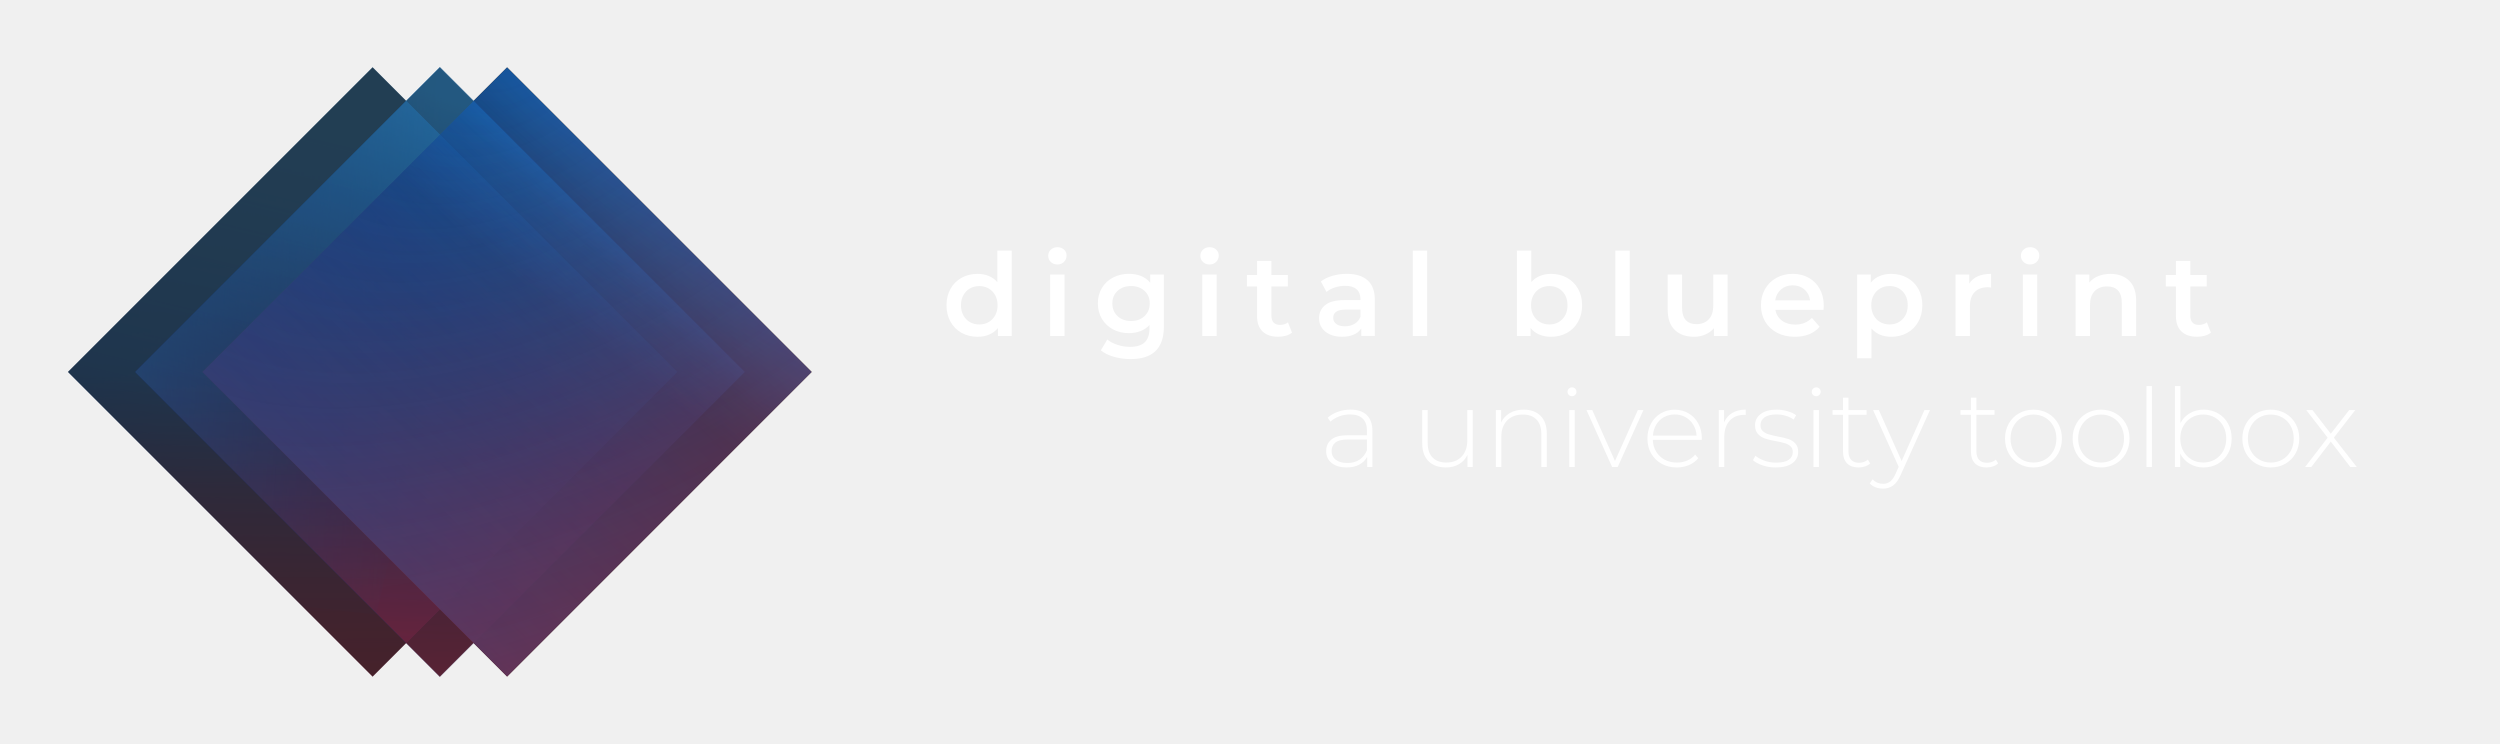
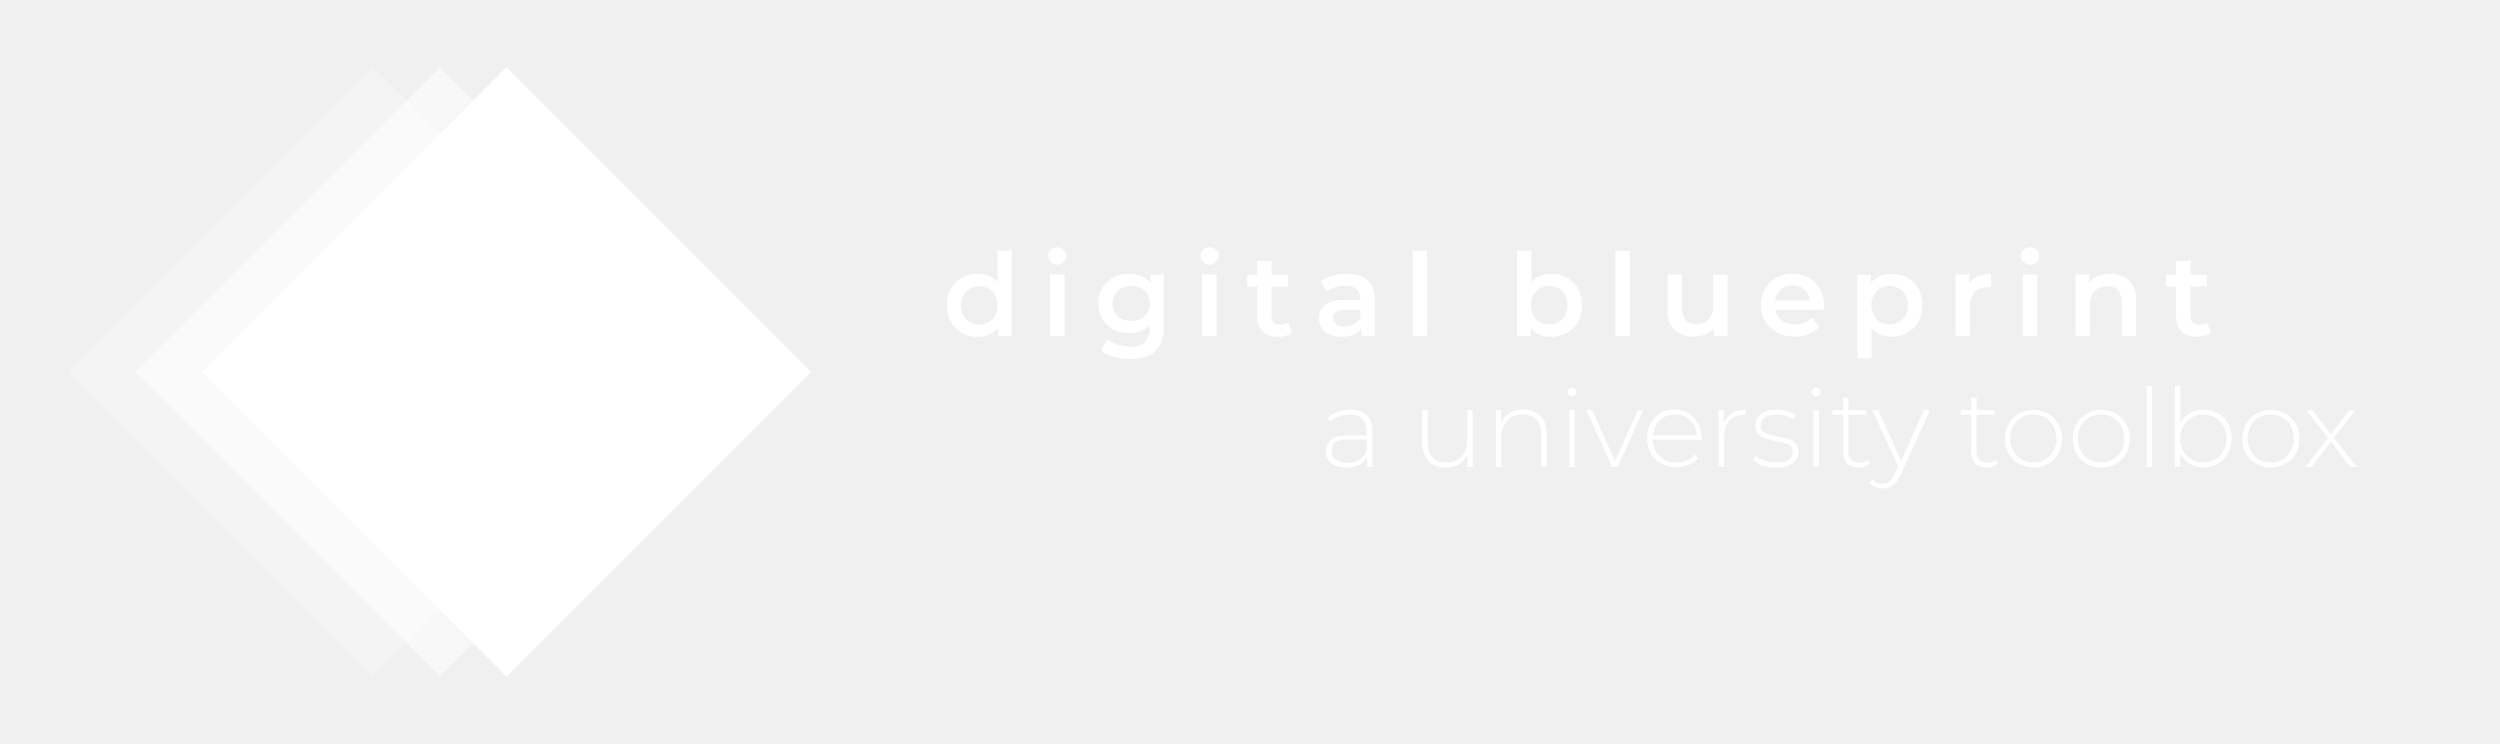
- <svg xmlns="http://www.w3.org/2000/svg" xmlns:xlink="http://www.w3.org/1999/xlink" id="Ebene_1" data-name="Ebene 1" viewBox="0 0 1146 341">
-   <defs>
-     <style>
-       .cls-1 {
-         fill: none;
-       }
- 
-       .cls-2 {
-         clip-path: url(#clippath);
-       }
- 
-       .cls-3 {
-         fill: url(#Unbenannter_Verlauf_24-2);
-       }
- 
-       .cls-4 {
-         fill: #002a60;
-       }
- 
-       .cls-5 {
-         fill: #fff;
-       }
- 
-       .cls-6 {
-         fill: #222120;
-       }
- 
-       .cls-7 {
-         clip-path: url(#clippath-1);
-       }
- 
-       .cls-8 {
-         clip-path: url(#clippath-2);
-       }
- 
-       .cls-9 {
-         opacity: .23;
-       }
- 
-       .cls-10 {
-         opacity: .43;
-       }
- 
-       .cls-11 {
-         fill: url(#Unbenannter_Verlauf_25);
-       }
- 
-       .cls-12 {
-         fill: url(#Unbenannter_Verlauf_23);
-       }
- 
-       .cls-13 {
-         fill: url(#Unbenannter_Verlauf_24);
-       }
- 
-       .cls-14 {
-         fill: url(#Unbenannter_Verlauf_26);
-       }
- 
-       .cls-15 {
-         fill: url(#Unbenannter_Verlauf_29);
-       }
- 
-       .cls-16 {
-         fill: url(#Unbenannter_Verlauf_27);
-       }
- 
-       .cls-17 {
-         fill: url(#Unbenannter_Verlauf_28);
-       }
- 
-       .cls-18 {
-         fill: url(#Unbenannter_Verlauf_22);
-       }
- 
-       .cls-19 {
-         fill: url(#Unbenannter_Verlauf_20);
-       }
- 
-       .cls-20 {
-         fill: url(#Unbenannter_Verlauf_7);
-       }
- 
-       .cls-21 {
-         fill: url(#Unbenannter_Verlauf_21);
-         opacity: .29;
-       }
- 
-       .cls-21, .cls-22, .cls-23, .cls-24 {
-         isolation: isolate;
-       }
- 
-       .cls-22 {
-         fill: url(#Unbenannter_Verlauf_18);
-         opacity: .9;
-       }
- 
-       .cls-23 {
-         fill: url(#Unbenannter_Verlauf_17);
-         opacity: .5;
-       }
- 
-       .cls-24 {
-         fill: url(#Unbenannter_Verlauf_19);
-         opacity: .61;
-       }
-     </style>
-     <clipPath id="clippath">
-       <rect class="cls-1" x="72.05" y="71.76" width="197.49" height="197.49" transform="translate(-70.54 170.71) rotate(-45)" />
-     </clipPath>
-     <linearGradient id="Unbenannter_Verlauf_24" data-name="Unbenannter Verlauf 24" x1="113.98" y1="-825.53" x2="113.98" y2="-1157.93" gradientTransform="translate(57.31 1166.62)" gradientUnits="userSpaceOnUse">
-       <stop offset="0" stop-color="#c2244e" />
-       <stop offset=".03" stop-color="#b42855" />
-       <stop offset=".15" stop-color="#8a346a" />
-       <stop offset=".25" stop-color="#693d7a" />
-       <stop offset=".36" stop-color="#524486" />
-       <stop offset=".45" stop-color="#44488d" />
-       <stop offset=".54" stop-color="#3f498f" />
-       <stop offset=".88" stop-color="#2c8ae1" />
-       <stop offset="1" stop-color="#25a1ff" />
-     </linearGradient>
-     <linearGradient id="Unbenannter_Verlauf_29" data-name="Unbenannter Verlauf 29" x1="-165.69" y1="-995.68" x2="113.9" y2="-995.68" gradientTransform="translate(57.31 1166.62)" gradientUnits="userSpaceOnUse">
-       <stop offset=".22" stop-color="#0051b4" />
-       <stop offset="1" stop-color="#37529c" stop-opacity="0" />
-     </linearGradient>
-     <radialGradient id="Unbenannter_Verlauf_28" data-name="Unbenannter Verlauf 28" cx="6893.89" cy="-893.08" fx="6893.89" fy="-893.08" r="68.82" gradientTransform="translate(6076.85 14482.39) rotate(-105.23) scale(2.23 2.04) skewX(.89)" gradientUnits="userSpaceOnUse">
-       <stop offset=".1" stop-color="#002a60" />
-       <stop offset=".32" stop-color="#042d65" stop-opacity=".76" />
-       <stop offset=".57" stop-color="#113672" stop-opacity=".48" />
-       <stop offset=".83" stop-color="#254589" stop-opacity=".19" />
-       <stop offset="1" stop-color="#37529c" stop-opacity="0" />
-     </radialGradient>
-     <linearGradient id="Unbenannter_Verlauf_27" data-name="Unbenannter Verlauf 27" x1="1510.83" y1="-1544.66" x2="1510.83" y2="-1697.6" gradientTransform="translate(-1409.68 2132.54) rotate(-9.17) scale(1.25 1)" gradientUnits="userSpaceOnUse">
-       <stop offset="0" stop-color="#c2244e" />
-       <stop offset=".54" stop-color="#703f7c" stop-opacity=".61" />
-       <stop offset=".54" stop-color="#6e407d" stop-opacity=".6" />
-       <stop offset=".88" stop-color="#37529c" stop-opacity="0" />
-     </linearGradient>
-     <linearGradient id="Unbenannter_Verlauf_26" data-name="Unbenannter Verlauf 26" x1="916.99" y1="208.35" x2="904.43" y2="349.47" gradientTransform="translate(-905.92 -459.28) rotate(4.97) scale(1.22 2.01)" gradientUnits="userSpaceOnUse">
-       <stop offset=".05" stop-color="#25a1ff" />
-       <stop offset=".47" stop-color="#108fff" stop-opacity=".74" />
-       <stop offset="1" stop-color="#0037d3" stop-opacity="0" />
-     </linearGradient>
-     <linearGradient id="Unbenannter_Verlauf_25" data-name="Unbenannter Verlauf 25" x1="118.8" y1="-827.82" x2="118.8" y2="-1017.04" gradientTransform="translate(57.31 1166.62)" gradientUnits="userSpaceOnUse">
-       <stop offset=".15" stop-color="#c2244e" />
-       <stop offset=".61" stop-color="#703f7c" stop-opacity=".61" />
-       <stop offset=".88" stop-color="#37529c" stop-opacity="0" />
-     </linearGradient>
-     <clipPath id="clippath-1">
-       <rect class="cls-1" x="102.86" y="71.74" width="197.51" height="197.51" transform="translate(-61.51 192.51) rotate(-45)" />
-     </clipPath>
-     <linearGradient id="Unbenannter_Verlauf_24-2" data-name="Unbenannter Verlauf 24" x1="144.81" y1="-514.06" x2="144.81" y2="-181.62" gradientTransform="translate(57.31 -172.95) scale(1 -1)" xlink:href="#Unbenannter_Verlauf_24" />
-     <linearGradient id="Unbenannter_Verlauf_23" data-name="Unbenannter Verlauf 23" x1="217.67" y1="-223.37" x2="138.1" y2="-418.93" gradientTransform="translate(57.31 -172.95) scale(1 -1)" gradientUnits="userSpaceOnUse">
-       <stop offset=".08" stop-color="#25a1ff" />
-       <stop offset=".23" stop-color="#1b81d5" />
-       <stop offset=".4" stop-color="#1162ab" />
-       <stop offset=".57" stop-color="#0a4a8a" />
-       <stop offset=".72" stop-color="#043873" />
-       <stop offset=".87" stop-color="#012e65" />
-       <stop offset="1" stop-color="#002a60" />
-     </linearGradient>
-     <radialGradient id="Unbenannter_Verlauf_22" data-name="Unbenannter Verlauf 22" cx="3486.01" cy="-1699.2" fx="3486.01" fy="-1699.2" r="182.49" gradientTransform="translate(-7147.26 -2593.97) scale(2.11 -1.56)" gradientUnits="userSpaceOnUse">
-       <stop offset="0" stop-color="#002a60" stop-opacity="0" />
-       <stop offset=".1" stop-color="#082a5f" stop-opacity=".1" />
-       <stop offset=".27" stop-color="#1e295d" stop-opacity=".27" />
-       <stop offset=".47" stop-color="#43285a" stop-opacity=".47" />
-       <stop offset=".7" stop-color="#752655" stop-opacity=".7" />
-       <stop offset=".95" stop-color="#b5244f" stop-opacity=".95" />
-       <stop offset="1" stop-color="#c2244e" />
-     </radialGradient>
-     <linearGradient id="Unbenannter_Verlauf_21" data-name="Unbenannter Verlauf 21" x1="1966.38" y1="-8996.97" x2="2320.13" y2="-8996.97" gradientTransform="translate(8720.74 -3515.7) rotate(80.2) scale(1 -1)" gradientUnits="userSpaceOnUse">
-       <stop offset="0" stop-color="#002a60" stop-opacity="0" />
-       <stop offset=".1" stop-color="#082a5f" stop-opacity=".1" />
-       <stop offset=".27" stop-color="#1e295d" stop-opacity=".27" />
-       <stop offset=".47" stop-color="#43285a" stop-opacity=".47" />
-       <stop offset=".7" stop-color="#752655" stop-opacity=".7" />
-       <stop offset=".89" stop-color="#b5244f" stop-opacity=".95" />
-       <stop offset="1" stop-color="#c2244e" />
-     </linearGradient>
-     <linearGradient id="Unbenannter_Verlauf_20" data-name="Unbenannter Verlauf 20" x1="1231.8" y1="-1431.05" x2="1219.49" y2="-1528.95" gradientTransform="translate(-1012.23 -2979.28) rotate(4.97) scale(1.22 -2.01)" gradientUnits="userSpaceOnUse">
-       <stop offset=".18" stop-color="#25a1ff" />
-       <stop offset=".46" stop-color="#1a7cd5" stop-opacity=".74" />
-       <stop offset="1" stop-color="#37529c" stop-opacity="0" />
-     </linearGradient>
-     <linearGradient id="Unbenannter_Verlauf_19" data-name="Unbenannter Verlauf 19" x1="2195.87" y1="-500.22" x2="2204.81" y2="-586.9" gradientTransform="translate(-1570.43 2500.7) rotate(-76.71) scale(1.22 -2.01)" gradientUnits="userSpaceOnUse">
-       <stop offset=".05" stop-color="#25a1ff" />
-       <stop offset=".28" stop-color="#1a7cd5" stop-opacity=".74" />
-       <stop offset="1" stop-color="#37529c" stop-opacity="0" />
-     </linearGradient>
-     <clipPath id="clippath-2">
-       <rect id="rect62862-7" class="cls-1" x="133.7" y="71.76" width="197.49" height="197.49" transform="translate(-52.48 214.3) rotate(-45)" />
-     </clipPath>
-     <linearGradient id="Unbenannter_Verlauf_18" data-name="Unbenannter Verlauf 18" x1="-2427.21" y1="-2242.11" x2="-2229.73" y2="-2242.11" gradientTransform="translate(2560.91 -2071.61) scale(1 -1)" gradientUnits="userSpaceOnUse">
-       <stop offset="0" stop-color="#073d84" />
-       <stop offset=".84" stop-color="#003c8b" stop-opacity=".64" />
-       <stop offset="1" stop-color="#004eb5" stop-opacity=".6" />
-     </linearGradient>
-     <radialGradient id="Unbenannter_Verlauf_17" data-name="Unbenannter Verlauf 17" cx="-834.07" cy="-931.37" fx="-834.07" fy="-931.37" r="98.74" gradientTransform="translate(576.78 -4016.48) rotate(-4.61) scale(.69 -4.38)" gradientUnits="userSpaceOnUse">
-       <stop offset="0" stop-color="#2295ff" stop-opacity=".65" />
-       <stop offset="1" stop-color="#2295ff" stop-opacity="0" />
-     </radialGradient>
-     <radialGradient id="Unbenannter_Verlauf_7" data-name="Unbenannter Verlauf 7" cx="-774.7" cy="-821.36" fx="-774.7" fy="-821.36" r="98.74" gradientTransform="translate(9046.23 -2539.24) rotate(16.19) scale(9.86 -6.01)" gradientUnits="userSpaceOnUse">
-       <stop offset="0" stop-color="#b34d4d" stop-opacity="0" />
-       <stop offset="1" stop-color="red" />
-     </radialGradient>
-   </defs>
+ <svg xmlns="http://www.w3.org/2000/svg" version="1.1" id="Ebene_1" x="0px" y="0px" viewBox="0 0 1146 341" style="enable-background:new 0 0 1146 341;" xml:space="preserve">
+   <style type="text/css">
+ 	.st0{opacity:0.25;fill:#FFFFFF;enable-background:new    ;}
+ 	.st1{opacity:0.55;fill:#FFFFFF;enable-background:new    ;}
+ 	.st2{fill:#FFFFFF;}
+ </style>
  <g>
-     <path class="cls-5" d="M463.77,114.89v39.12h-6.33v-3.64c-1.09,1.34-2.43,2.34-4.03,3.01-1.6,.67-3.37,1-5.3,1-2.71,0-5.14-.6-7.3-1.79-2.16-1.2-3.86-2.89-5.09-5.09s-1.84-4.72-1.84-7.57,.61-5.36,1.84-7.54,2.93-3.87,5.09-5.06c2.16-1.2,4.6-1.79,7.3-1.79,1.86,0,3.57,.32,5.11,.95s2.87,1.58,3.96,2.85v-14.45h6.59Zm-10.6,32.77c1.27-.72,2.27-1.75,3.01-3.08s1.11-2.88,1.11-4.64-.37-3.3-1.11-4.64c-.74-1.33-1.74-2.36-3.01-3.08-1.26-.72-2.69-1.08-4.27-1.08s-3,.36-4.27,1.08-2.27,1.75-3.01,3.08c-.74,1.34-1.11,2.88-1.11,4.64s.37,3.3,1.11,4.64,1.74,2.36,3.01,3.08,2.69,1.08,4.27,1.08,3.01-.36,4.27-1.08Z" />
-     <path class="cls-5" d="M481.7,120.08c-.81-.76-1.21-1.7-1.21-2.82s.4-2.06,1.21-2.82c.81-.75,1.81-1.13,3.01-1.13s2.2,.36,3,1.08c.81,.72,1.21,1.63,1.21,2.72,0,1.16-.4,2.13-1.19,2.93s-1.8,1.19-3.03,1.19-2.2-.38-3.01-1.13Zm-.32,5.77h6.59v28.16h-6.59v-28.16Z" />
-     <path class="cls-5" d="M533.52,125.85v23.88c0,9.91-5.06,14.87-15.18,14.87-2.71,0-5.27-.34-7.7-1.03-2.42-.68-4.43-1.68-6.01-2.98l2.95-4.96c1.23,1.02,2.79,1.84,4.67,2.45,1.88,.62,3.79,.92,5.72,.92,3.09,0,5.36-.7,6.8-2.11,1.44-1.41,2.16-3.55,2.16-6.43v-1.48c-1.13,1.23-2.5,2.16-4.11,2.79-1.62,.63-3.39,.95-5.33,.95-2.67,0-5.09-.57-7.25-1.71-2.16-1.14-3.87-2.75-5.11-4.82-1.25-2.07-1.87-4.45-1.87-7.12s.62-5.04,1.87-7.09,2.95-3.65,5.11-4.77c2.16-1.12,4.58-1.69,7.25-1.69,2.04,0,3.89,.33,5.56,1,1.67,.67,3.07,1.69,4.19,3.06v-3.74h6.27Zm-8.88,19.06c1.6-1.49,2.4-3.44,2.4-5.83s-.8-4.27-2.4-5.75c-1.6-1.47-3.65-2.21-6.14-2.21s-4.6,.74-6.2,2.21c-1.6,1.48-2.4,3.39-2.4,5.75s.8,4.33,2.4,5.83,3.66,2.24,6.2,2.24,4.54-.75,6.14-2.24Z" />
-     <path class="cls-5" d="M551.45,120.08c-.81-.76-1.21-1.7-1.21-2.82s.4-2.06,1.21-2.82c.81-.75,1.81-1.13,3.01-1.13s2.2,.36,3,1.08c.81,.72,1.21,1.63,1.21,2.72,0,1.16-.4,2.13-1.19,2.93s-1.8,1.19-3.03,1.19-2.2-.38-3.01-1.13Zm-.32,5.77h6.59v28.16h-6.59v-28.16Z" />
-     <path class="cls-5" d="M592.26,152.48c-.77,.63-1.71,1.11-2.82,1.42s-2.28,.47-3.51,.47c-3.09,0-5.48-.81-7.17-2.43-1.69-1.62-2.53-3.97-2.53-7.07v-13.55h-4.64v-5.27h4.64v-6.43h6.59v6.43h7.54v5.27h-7.54v13.39c0,1.37,.33,2.42,1,3.14,.67,.72,1.63,1.08,2.9,1.08,1.48,0,2.71-.39,3.69-1.16l1.84,4.69Z" />
-     <path class="cls-5" d="M626.93,128.51c2.2,1.99,3.29,4.98,3.29,8.99v16.5h-6.22v-3.43c-.81,1.23-1.96,2.17-3.45,2.82-1.49,.65-3.3,.98-5.4,.98s-3.96-.36-5.54-1.08c-1.58-.72-2.8-1.72-3.67-3s-1.29-2.73-1.29-4.35c0-2.53,.94-4.56,2.82-6.09,1.88-1.53,4.84-2.29,8.88-2.29h7.28v-.42c0-1.97-.59-3.48-1.77-4.54-1.18-1.05-2.93-1.58-5.25-1.58-1.58,0-3.14,.25-4.67,.74-1.53,.49-2.82,1.18-3.88,2.05l-2.58-4.8c1.48-1.12,3.25-1.99,5.33-2.58,2.07-.6,4.27-.9,6.59-.9,4.15,0,7.32,.99,9.52,2.98Zm-6.01,19.93c1.28-.76,2.19-1.84,2.71-3.24v-3.27h-6.8c-3.8,0-5.69,1.25-5.69,3.74,0,1.2,.47,2.14,1.42,2.85s2.27,1.05,3.96,1.05,3.12-.38,4.4-1.13Z" />
-     <path class="cls-5" d="M647.62,114.89h6.59v39.12h-6.59v-39.12Z" />
-     <path class="cls-5" d="M718.3,127.33c2.16,1.2,3.86,2.88,5.09,5.06s1.85,4.69,1.85,7.54-.62,5.37-1.85,7.57-2.93,3.89-5.09,5.09c-2.16,1.2-4.61,1.79-7.35,1.79-1.93,0-3.7-.34-5.3-1-1.6-.67-2.94-1.67-4.03-3.01v3.64h-6.27v-39.12h6.59v14.39c1.12-1.23,2.45-2.16,3.98-2.79,1.53-.63,3.21-.95,5.04-.95,2.74,0,5.19,.6,7.35,1.79Zm-2.11,18.98c1.56-1.62,2.35-3.74,2.35-6.38s-.78-4.76-2.35-6.38c-1.56-1.62-3.56-2.42-5.98-2.42-1.58,0-3.01,.36-4.27,1.08-1.26,.72-2.27,1.75-3,3.08-.74,1.34-1.11,2.88-1.11,4.64s.37,3.3,1.11,4.64,1.74,2.36,3,3.08c1.27,.72,2.69,1.08,4.27,1.08,2.42,0,4.42-.81,5.98-2.43Z" />
-     <path class="cls-5" d="M740.47,114.89h6.59v39.12h-6.59v-39.12Z" />
-     <path class="cls-5" d="M791.93,125.85v28.16h-6.27v-3.59c-1.05,1.27-2.37,2.24-3.96,2.93-1.58,.69-3.29,1.03-5.11,1.03-3.76,0-6.72-1.05-8.88-3.14-2.16-2.09-3.24-5.19-3.24-9.3v-16.08h6.59v15.19c0,2.53,.57,4.42,1.71,5.67,1.14,1.25,2.77,1.87,4.88,1.87,2.35,0,4.23-.73,5.62-2.19s2.08-3.56,2.08-6.3v-14.24h6.59Z" />
-     <path class="cls-5" d="M835.9,142.04h-22.09c.39,2.07,1.4,3.72,3.03,4.93s3.66,1.82,6.09,1.82c3.09,0,5.64-1.02,7.65-3.06l3.53,4.06c-1.27,1.51-2.87,2.65-4.8,3.43-1.93,.77-4.11,1.16-6.54,1.16-3.09,0-5.82-.62-8.17-1.85s-4.17-2.94-5.46-5.14-1.92-4.68-1.92-7.46,.62-5.21,1.87-7.41,2.98-3.91,5.19-5.14c2.21-1.23,4.71-1.85,7.49-1.85s5.19,.61,7.36,1.82c2.16,1.21,3.85,2.92,5.06,5.12s1.82,4.74,1.82,7.62c0,.46-.04,1.11-.11,1.95Zm-19.48-9.36c-1.46,1.25-2.35,2.91-2.66,4.98h15.98c-.28-2.04-1.14-3.69-2.58-4.96-1.44-1.26-3.23-1.9-5.38-1.9s-3.89,.62-5.35,1.87Z" />
-     <path class="cls-5" d="M874.26,127.33c2.16,1.2,3.86,2.88,5.09,5.06s1.85,4.69,1.85,7.54-.62,5.37-1.85,7.57-2.93,3.89-5.09,5.09c-2.16,1.2-4.61,1.79-7.35,1.79-3.8,0-6.8-1.27-9.02-3.8v13.66h-6.59v-38.38h6.27v3.69c1.09-1.34,2.43-2.34,4.03-3.01s3.37-1,5.3-1c2.74,0,5.19,.6,7.35,1.79Zm-2.11,18.98c1.56-1.62,2.35-3.74,2.35-6.38s-.78-4.76-2.35-6.38c-1.56-1.62-3.56-2.42-5.98-2.42-1.58,0-3.01,.36-4.27,1.08-1.26,.72-2.27,1.75-3,3.08-.74,1.34-1.11,2.88-1.11,4.64s.37,3.3,1.11,4.64,1.74,2.36,3,3.08c1.27,.72,2.69,1.08,4.27,1.08,2.42,0,4.42-.81,5.98-2.43Z" />
-     <path class="cls-5" d="M912.72,125.54v6.28c-.56-.11-1.07-.16-1.53-.16-2.57,0-4.57,.75-6.01,2.24-1.44,1.49-2.16,3.65-2.16,6.46v13.66h-6.59v-28.16h6.27v4.11c1.9-2.95,5.24-4.43,10.02-4.43Z" />
-     <path class="cls-5" d="M927.59,120.08c-.81-.76-1.21-1.7-1.21-2.82s.4-2.06,1.21-2.82c.81-.75,1.81-1.13,3.01-1.13s2.2,.36,3,1.08c.81,.72,1.21,1.63,1.21,2.72,0,1.16-.4,2.13-1.19,2.93s-1.8,1.19-3.03,1.19-2.2-.38-3.01-1.13Zm-.32,5.77h6.59v28.16h-6.59v-28.16Z" />
-     <path class="cls-5" d="M975.99,128.65c2.14,2.07,3.22,5.15,3.22,9.23v16.13h-6.59v-15.29c0-2.46-.58-4.31-1.74-5.56s-2.81-1.87-4.96-1.87c-2.43,0-4.34,.73-5.75,2.19-1.41,1.46-2.11,3.56-2.11,6.3v14.24h-6.59v-28.16h6.27v3.64c1.09-1.3,2.46-2.29,4.11-2.95s3.51-1,5.59-1c3.55,0,6.4,1.04,8.54,3.11Z" />
-     <path class="cls-5" d="M1013.48,152.48c-.77,.63-1.71,1.11-2.82,1.42s-2.28,.47-3.51,.47c-3.09,0-5.48-.81-7.17-2.43-1.69-1.62-2.53-3.97-2.53-7.07v-13.55h-4.64v-5.27h4.64v-6.43h6.59v6.43h7.54v5.27h-7.54v13.39c0,1.37,.33,2.42,1,3.14,.67,.72,1.63,1.08,2.9,1.08,1.48,0,2.71-.39,3.69-1.16l1.84,4.69Z" />
+     <rect x="72.2" y="71.7" transform="matrix(0.7071 -0.7071 0.7071 0.7071 -70.4874 170.8237)" class="st0" width="197.5" height="197.5" />
+     <rect x="102.9" y="71.7" transform="matrix(0.7071 -0.7071 0.7071 0.7071 -61.5145 192.5006)" class="st1" width="197.5" height="197.5" />
+     <rect x="133.5" y="71.7" transform="matrix(0.7071 -0.7071 0.7071 0.7071 -52.5274 214.1775)" class="st2" width="197.5" height="197.5" />
  </g>
  <g>
-     <path class="cls-5" d="M626.51,190.25c1.73,1.65,2.6,4.08,2.6,7.28v16.55h-2.4v-4.65c-.83,1.53-2.05,2.72-3.65,3.57-1.6,.85-3.52,1.28-5.75,1.28-2.9,0-5.19-.68-6.88-2.05s-2.52-3.17-2.52-5.4,.77-3.93,2.33-5.28c1.55-1.35,4.02-2.03,7.42-2.03h8.95v-2.1c0-2.43-.66-4.28-1.97-5.55-1.32-1.27-3.24-1.9-5.78-1.9-1.73,0-3.39,.3-4.97,.9-1.58,.6-2.92,1.4-4.02,2.4l-1.25-1.8c1.3-1.17,2.87-2.08,4.7-2.73,1.83-.65,3.75-.97,5.75-.97,3.23,0,5.72,.83,7.45,2.47Zm-3.33,20.48c1.52-1,2.66-2.45,3.42-4.35v-4.9h-8.9c-2.57,0-4.42,.47-5.58,1.4-1.15,.93-1.72,2.22-1.72,3.85s.63,3.04,1.9,4.02c1.27,.98,3.05,1.48,5.35,1.48,2.17,0,4.01-.5,5.52-1.5Z" />
-     <path class="cls-5" d="M675.1,187.98v26.1h-2.4v-5.6c-.87,1.83-2.15,3.26-3.85,4.27-1.7,1.02-3.7,1.53-6,1.53-3.4,0-6.07-.95-8-2.85-1.93-1.9-2.9-4.63-2.9-8.2v-15.25h2.5v15.05c0,2.93,.75,5.17,2.25,6.7s3.62,2.3,6.35,2.3c2.93,0,5.26-.92,6.98-2.75,1.72-1.83,2.57-4.3,2.57-7.4v-13.9h2.5Z" />
-     <path class="cls-5" d="M706.2,190.63c1.9,1.9,2.85,4.63,2.85,8.2v15.25h-2.5v-15.05c0-2.93-.74-5.17-2.22-6.7-1.48-1.53-3.56-2.3-6.22-2.3-3.07,0-5.48,.92-7.25,2.75-1.77,1.83-2.65,4.3-2.65,7.4v13.9h-2.5v-26.1h2.4v5.65c.9-1.83,2.24-3.27,4.02-4.3s3.89-1.55,6.33-1.55c3.27,0,5.85,.95,7.75,2.85Z" />
-     <path class="cls-5" d="M719.15,181.05c-.4-.38-.6-.86-.6-1.43s.2-1.05,.6-1.45c.4-.4,.88-.6,1.45-.6s1.05,.19,1.45,.57c.4,.38,.6,.86,.6,1.43s-.2,1.05-.6,1.45-.88,.6-1.45,.6-1.05-.19-1.45-.57Zm.2,6.93h2.5v26.1h-2.5v-26.1Z" />
-     <path class="cls-5" d="M753.35,187.98l-11.8,26.1h-2.55l-11.75-26.1h2.65l10.4,23.35,10.5-23.35h2.55Z" />
-     <path class="cls-5" d="M780.1,201.63h-22.45c.07,2.04,.58,3.84,1.55,5.43,.97,1.58,2.27,2.81,3.92,3.68,1.65,.87,3.51,1.3,5.58,1.3,1.7,0,3.27-.31,4.72-.92s2.66-1.53,3.62-2.73l1.45,1.65c-1.13,1.37-2.56,2.42-4.28,3.15-1.72,.73-3.58,1.1-5.58,1.1-2.6,0-4.92-.57-6.95-1.7-2.03-1.13-3.62-2.7-4.78-4.7-1.15-2-1.72-4.28-1.72-6.85s.54-4.81,1.62-6.82c1.08-2.02,2.58-3.59,4.47-4.72,1.9-1.13,4.03-1.7,6.4-1.7s4.49,.56,6.38,1.68c1.88,1.12,3.37,2.67,4.45,4.67s1.62,4.27,1.62,6.8l-.05,.7Zm-17.35-10.42c-1.47,.82-2.64,1.97-3.53,3.45-.88,1.48-1.39,3.16-1.52,5.03h20c-.1-1.87-.6-3.53-1.5-5-.9-1.47-2.08-2.62-3.55-3.45-1.47-.83-3.12-1.25-4.95-1.25s-3.48,.41-4.95,1.22Z" />
-     <path class="cls-5" d="M794.05,189.3c1.7-1.02,3.77-1.53,6.2-1.53v2.45l-.6-.05c-2.9,0-5.17,.91-6.8,2.72-1.63,1.82-2.45,4.34-2.45,7.58v13.6h-2.5v-26.1h2.4v5.7c.8-1.9,2.05-3.36,3.75-4.38Z" />
-     <path class="cls-5" d="M808,213.33c-1.9-.63-3.38-1.43-4.45-2.4l1.15-2c1.07,.9,2.44,1.65,4.12,2.25s3.44,.9,5.28,.9c2.63,0,4.58-.43,5.83-1.3,1.25-.87,1.88-2.07,1.88-3.6,0-1.1-.34-1.97-1.03-2.6-.68-.63-1.53-1.1-2.53-1.4s-2.38-.62-4.15-.95c-2.07-.37-3.73-.77-5-1.2-1.27-.43-2.35-1.13-3.25-2.1s-1.35-2.3-1.35-4c0-2.07,.86-3.78,2.57-5.12s4.16-2.03,7.33-2.03c1.67,0,3.32,.23,4.95,.7,1.63,.47,2.97,1.08,4,1.85l-1.15,2c-1.07-.77-2.28-1.35-3.65-1.75-1.37-.4-2.77-.6-4.2-.6-2.43,0-4.27,.45-5.5,1.35-1.23,.9-1.85,2.08-1.85,3.55,0,1.17,.35,2.08,1.05,2.73,.7,.65,1.56,1.13,2.58,1.45,1.02,.32,2.44,.66,4.27,1.03,2.03,.37,3.67,.76,4.92,1.17,1.25,.42,2.31,1.09,3.17,2.03,.87,.93,1.3,2.22,1.3,3.85,0,2.17-.9,3.9-2.7,5.2-1.8,1.3-4.33,1.95-7.6,1.95-2.1,0-4.1-.32-6-.95Z" />
-     <path class="cls-5" d="M831.1,181.05c-.4-.38-.6-.86-.6-1.43s.2-1.05,.6-1.45c.4-.4,.88-.6,1.45-.6s1.05,.19,1.45,.57c.4,.38,.6,.86,.6,1.43s-.2,1.05-.6,1.45-.88,.6-1.45,.6-1.05-.19-1.45-.57Zm.2,6.93h2.5v26.1h-2.5v-26.1Z" />
-     <path class="cls-5" d="M857.3,212.43c-.63,.6-1.42,1.06-2.38,1.38s-1.94,.47-2.98,.47c-2.27,0-4.02-.62-5.25-1.88-1.23-1.25-1.85-2.99-1.85-5.22v-17.05h-4.8v-2.15h4.8v-5.7h2.5v5.7h8.3v2.15h-8.3v16.8c0,1.7,.41,2.99,1.23,3.88,.82,.88,2.02,1.32,3.62,1.32s2.98-.48,4.05-1.45l1.05,1.75Z" />
-     <path class="cls-5" d="M884.7,187.98l-13.4,29.65c-1,2.3-2.16,3.93-3.47,4.9-1.32,.97-2.88,1.45-4.67,1.45-1.2,0-2.33-.2-3.38-.6-1.05-.4-1.94-.98-2.67-1.75l1.25-1.9c1.33,1.37,2.95,2.05,4.85,2.05,1.27,0,2.35-.35,3.25-1.05,.9-.7,1.73-1.9,2.5-3.6l1.4-3.15-11.75-26h2.65l10.45,23.35,10.45-23.35h2.55Z" />
-     <path class="cls-5" d="M915.95,212.43c-.63,.6-1.42,1.06-2.38,1.38s-1.94,.47-2.98,.47c-2.27,0-4.02-.62-5.25-1.88-1.23-1.25-1.85-2.99-1.85-5.22v-17.05h-4.8v-2.15h4.8v-5.7h2.5v5.7h8.3v2.15h-8.3v16.8c0,1.7,.41,2.99,1.23,3.88,.82,.88,2.02,1.32,3.62,1.32s2.98-.48,4.05-1.45l1.05,1.75Z" />
-     <path class="cls-5" d="M925.47,212.58c-1.98-1.13-3.54-2.71-4.67-4.72-1.13-2.02-1.7-4.29-1.7-6.83s.57-4.81,1.7-6.82c1.13-2.02,2.69-3.59,4.67-4.72,1.98-1.13,4.21-1.7,6.67-1.7s4.69,.57,6.67,1.7c1.98,1.13,3.54,2.71,4.67,4.72,1.13,2.02,1.7,4.29,1.7,6.82s-.57,4.81-1.7,6.83c-1.13,2.02-2.69,3.59-4.67,4.72-1.98,1.13-4.21,1.7-6.67,1.7s-4.69-.57-6.67-1.7Zm12.05-1.95c1.58-.93,2.83-2.23,3.75-3.9,.92-1.67,1.38-3.57,1.38-5.7s-.46-4.03-1.38-5.7c-.92-1.67-2.17-2.97-3.75-3.9-1.58-.93-3.38-1.4-5.38-1.4s-3.79,.47-5.38,1.4c-1.58,.93-2.83,2.23-3.75,3.9-.92,1.67-1.38,3.57-1.38,5.7s.46,4.03,1.38,5.7c.92,1.67,2.17,2.97,3.75,3.9,1.58,.93,3.38,1.4,5.38,1.4s3.79-.47,5.38-1.4Z" />
-     <path class="cls-5" d="M956.47,212.58c-1.98-1.13-3.54-2.71-4.67-4.72-1.13-2.02-1.7-4.29-1.7-6.83s.57-4.81,1.7-6.82c1.13-2.02,2.69-3.59,4.67-4.72,1.98-1.13,4.21-1.7,6.67-1.7s4.69,.57,6.67,1.7c1.98,1.13,3.54,2.71,4.67,4.72,1.13,2.02,1.7,4.29,1.7,6.82s-.57,4.81-1.7,6.83c-1.13,2.02-2.69,3.59-4.67,4.72-1.98,1.13-4.21,1.7-6.67,1.7s-4.69-.57-6.67-1.7Zm12.05-1.95c1.58-.93,2.83-2.23,3.75-3.9,.92-1.67,1.38-3.57,1.38-5.7s-.46-4.03-1.38-5.7c-.92-1.67-2.17-2.97-3.75-3.9-1.58-.93-3.38-1.4-5.38-1.4s-3.79,.47-5.38,1.4c-1.58,.93-2.83,2.23-3.75,3.9-.92,1.67-1.38,3.57-1.38,5.7s.46,4.03,1.38,5.7c.92,1.67,2.17,2.97,3.75,3.9,1.58,.93,3.38,1.4,5.38,1.4s3.79-.47,5.38-1.4Z" />
-     <path class="cls-5" d="M983.95,176.98h2.5v37.1h-2.5v-37.1Z" />
-     <path class="cls-5" d="M1016.7,189.45c1.97,1.12,3.51,2.68,4.62,4.7,1.12,2.02,1.67,4.31,1.67,6.88s-.56,4.85-1.67,6.85c-1.12,2-2.66,3.57-4.62,4.7-1.97,1.13-4.17,1.7-6.6,1.7s-4.44-.56-6.32-1.67c-1.88-1.12-3.34-2.68-4.38-4.68v6.15h-2.4v-37.1h2.5v16.95c1.03-1.93,2.48-3.44,4.35-4.53,1.87-1.08,3.95-1.62,6.25-1.62,2.43,0,4.63,.56,6.6,1.68Zm-1.35,21.17c1.6-.93,2.86-2.23,3.78-3.9,.92-1.67,1.38-3.57,1.38-5.7s-.46-4.03-1.38-5.7c-.92-1.67-2.17-2.97-3.78-3.9-1.6-.93-3.4-1.4-5.4-1.4s-3.79,.47-5.38,1.4c-1.58,.93-2.83,2.23-3.75,3.9-.92,1.67-1.38,3.57-1.38,5.7s.46,4.03,1.38,5.7c.92,1.67,2.17,2.97,3.75,3.9,1.58,.93,3.38,1.4,5.38,1.4s3.8-.47,5.4-1.4Z" />
-     <path class="cls-5" d="M1034.27,212.58c-1.98-1.13-3.54-2.71-4.67-4.72-1.13-2.02-1.7-4.29-1.7-6.83s.57-4.81,1.7-6.82c1.13-2.02,2.69-3.59,4.67-4.72,1.98-1.13,4.21-1.7,6.67-1.7s4.69,.57,6.67,1.7c1.98,1.13,3.54,2.71,4.67,4.72,1.13,2.02,1.7,4.29,1.7,6.82s-.57,4.81-1.7,6.83c-1.13,2.02-2.69,3.59-4.67,4.72-1.98,1.13-4.21,1.7-6.67,1.7s-4.69-.57-6.67-1.7Zm12.05-1.95c1.58-.93,2.83-2.23,3.75-3.9,.92-1.67,1.38-3.57,1.38-5.7s-.46-4.03-1.38-5.7c-.92-1.67-2.17-2.97-3.75-3.9-1.58-.93-3.38-1.4-5.38-1.4s-3.79,.47-5.38,1.4c-1.58,.93-2.83,2.23-3.75,3.9-.92,1.67-1.38,3.57-1.38,5.7s.46,4.03,1.38,5.7c.92,1.67,2.17,2.97,3.75,3.9,1.58,.93,3.38,1.4,5.38,1.4s3.79-.47,5.38-1.4Z" />
-     <path class="cls-5" d="M1077.39,214.08l-8.95-11.65-8.95,11.65h-2.85l10.35-13.45-9.8-12.65h2.85l8.4,10.85,8.4-10.85h2.8l-9.8,12.65,10.5,13.45h-2.95Z" />
+     <path class="st2" d="M463.8,114.9V154h-6.3v-3.6c-1.1,1.3-2.4,2.3-4,3s-3.4,1-5.3,1c-2.7,0-5.1-0.6-7.3-1.8   c-2.2-1.2-3.9-2.9-5.1-5.1s-1.8-4.7-1.8-7.6s0.6-5.4,1.8-7.5s2.9-3.9,5.1-5.1s4.6-1.8,7.3-1.8c1.9,0,3.6,0.3,5.1,0.9   c1.5,0.6,2.9,1.6,4,2.8v-14.4L463.8,114.9L463.8,114.9z M453.2,147.7c1.3-0.7,2.3-1.8,3-3.1s1.1-2.9,1.1-4.6s-0.4-3.3-1.1-4.6   c-0.7-1.3-1.7-2.4-3-3.1c-1.3-0.7-2.7-1.1-4.3-1.1s-3,0.4-4.3,1.1s-2.3,1.8-3,3.1c-0.7,1.3-1.1,2.9-1.1,4.6s0.4,3.3,1.1,4.6   s1.7,2.4,3,3.1c1.3,0.7,2.7,1.1,4.3,1.1S451.9,148.4,453.2,147.7z" />
+     <path class="st2" d="M481.7,120.1c-0.8-0.8-1.2-1.7-1.2-2.8s0.4-2.1,1.2-2.8c0.8-0.8,1.8-1.1,3-1.1s2.2,0.4,3,1.1   c0.8,0.7,1.2,1.6,1.2,2.7c0,1.2-0.4,2.1-1.2,2.9s-1.8,1.2-3,1.2S482.5,120.9,481.7,120.1L481.7,120.1z M481.4,125.8h6.6V154h-6.6   C481.4,154,481.4,125.8,481.4,125.8z" />
+     <path class="st2" d="M533.5,125.8v23.9c0,9.9-5.1,14.9-15.2,14.9c-2.7,0-5.3-0.3-7.7-1c-2.4-0.7-4.4-1.7-6-3l3-5   c1.2,1,2.8,1.8,4.7,2.4c1.9,0.6,3.8,0.9,5.7,0.9c3.1,0,5.4-0.7,6.8-2.1s2.2-3.6,2.2-6.4V149c-1.1,1.2-2.5,2.2-4.1,2.8   c-1.6,0.6-3.4,0.9-5.3,0.9c-2.7,0-5.1-0.6-7.2-1.7c-2.2-1.1-3.9-2.8-5.1-4.8c-1.2-2.1-1.9-4.4-1.9-7.1s0.6-5,1.9-7.1   c1.2-2.1,3-3.6,5.1-4.8s4.6-1.7,7.2-1.7c2,0,3.9,0.3,5.6,1s3.1,1.7,4.2,3.1v-3.7L533.5,125.8L533.5,125.8z M524.7,144.9   c1.6-1.5,2.4-3.4,2.4-5.8s-0.8-4.3-2.4-5.8c-1.6-1.5-3.7-2.2-6.1-2.2s-4.6,0.7-6.2,2.2c-1.6,1.5-2.4,3.4-2.4,5.8s0.8,4.3,2.4,5.8   c1.6,1.5,3.7,2.2,6.2,2.2S523,146.4,524.7,144.9z" />
+     <path class="st2" d="M551.5,120.1c-0.8-0.8-1.2-1.7-1.2-2.8s0.4-2.1,1.2-2.8c0.8-0.8,1.8-1.1,3-1.1s2.2,0.4,3,1.1   c0.8,0.7,1.2,1.6,1.2,2.7c0,1.2-0.4,2.1-1.2,2.9s-1.8,1.2-3,1.2S552.2,120.9,551.5,120.1L551.5,120.1z M551.1,125.8h6.6V154h-6.6   C551.1,154,551.1,125.8,551.1,125.8z" />
+     <path class="st2" d="M592.3,152.5c-0.8,0.6-1.7,1.1-2.8,1.4s-2.3,0.5-3.5,0.5c-3.1,0-5.5-0.8-7.2-2.4s-2.5-4-2.5-7.1v-13.6h-4.6   V126h4.6v-6.4h6.6v6.4h7.5v5.3h-7.5v13.4c0,1.4,0.3,2.4,1,3.1s1.6,1.1,2.9,1.1c1.5,0,2.7-0.4,3.7-1.2L592.3,152.5L592.3,152.5z" />
+     <path class="st2" d="M626.9,128.5c2.2,2,3.3,5,3.3,9V154H624v-3.4c-0.8,1.2-2,2.2-3.5,2.8c-1.5,0.6-3.3,1-5.4,1s-4-0.4-5.5-1.1   c-1.6-0.7-2.8-1.7-3.7-3s-1.3-2.7-1.3-4.4c0-2.5,0.9-4.6,2.8-6.1s4.8-2.3,8.9-2.3h7.3v-0.4c0-2-0.6-3.5-1.8-4.5   c-1.2-1.1-2.9-1.6-5.2-1.6c-1.6,0-3.1,0.2-4.7,0.7c-1.5,0.5-2.8,1.2-3.9,2.1l-2.6-4.8c1.5-1.1,3.2-2,5.3-2.6   c2.1-0.6,4.3-0.9,6.6-0.9C621.6,125.6,624.7,126.5,626.9,128.5L626.9,128.5z M620.9,148.5c1.3-0.8,2.2-1.8,2.7-3.2v-3.3h-6.8   c-3.8,0-5.7,1.2-5.7,3.7c0,1.2,0.5,2.1,1.4,2.9s2.3,1.1,4,1.1S619.6,149.2,620.9,148.5L620.9,148.5z" />
+     <path class="st2" d="M647.6,114.9h6.6V154h-6.6V114.9z" />
+     <path class="st2" d="M718.3,127.3c2.2,1.2,3.9,2.9,5.1,5.1s1.8,4.7,1.8,7.5s-0.6,5.4-1.8,7.6c-1.2,2.2-2.9,3.9-5.1,5.1   c-2.2,1.2-4.6,1.8-7.3,1.8c-1.9,0-3.7-0.3-5.3-1s-2.9-1.7-4-3v3.6h-6.3v-39.1h6.6v14.4c1.1-1.2,2.5-2.2,4-2.8   c1.5-0.6,3.2-0.9,5-0.9C713.7,125.5,716.1,126.1,718.3,127.3L718.3,127.3z M716.2,146.3c1.6-1.6,2.3-3.7,2.3-6.4s-0.8-4.8-2.3-6.4   c-1.6-1.6-3.6-2.4-6-2.4c-1.6,0-3,0.4-4.3,1.1s-2.3,1.8-3,3.1c-0.7,1.3-1.1,2.9-1.1,4.6s0.4,3.3,1.1,4.6s1.7,2.4,3,3.1   c1.3,0.7,2.7,1.1,4.3,1.1C712.6,148.7,714.6,147.9,716.2,146.3L716.2,146.3z" />
+     <path class="st2" d="M740.5,114.9h6.6V154h-6.6V114.9z" />
+     <path class="st2" d="M791.9,125.8V154h-6.3v-3.6c-1,1.3-2.4,2.2-4,2.9c-1.6,0.7-3.3,1-5.1,1c-3.8,0-6.7-1.1-8.9-3.1   c-2.2-2.1-3.2-5.2-3.2-9.3v-16.1h6.6V141c0,2.5,0.6,4.4,1.7,5.7s2.8,1.9,4.9,1.9c2.3,0,4.2-0.7,5.6-2.2s2.1-3.6,2.1-6.3v-14.2   L791.9,125.8L791.9,125.8z" />
+     <path class="st2" d="M835.9,142h-22.1c0.4,2.1,1.4,3.7,3,4.9s3.7,1.8,6.1,1.8c3.1,0,5.6-1,7.7-3.1l3.5,4.1   c-1.3,1.5-2.9,2.6-4.8,3.4c-1.9,0.8-4.1,1.2-6.5,1.2c-3.1,0-5.8-0.6-8.2-1.9c-2.3-1.2-4.2-2.9-5.5-5.1c-1.3-2.2-1.9-4.7-1.9-7.5   s0.6-5.2,1.9-7.4s3-3.9,5.2-5.1c2.2-1.2,4.7-1.8,7.5-1.8s5.2,0.6,7.4,1.8c2.2,1.2,3.8,2.9,5.1,5.1s1.8,4.7,1.8,7.6   C836,140.6,836,141.2,835.9,142L835.9,142z M816.4,132.7c-1.5,1.2-2.3,2.9-2.7,5h16c-0.3-2-1.1-3.7-2.6-5c-1.4-1.3-3.2-1.9-5.4-1.9   S817.9,131.4,816.4,132.7L816.4,132.7z" />
+     <path class="st2" d="M874.3,127.3c2.2,1.2,3.9,2.9,5.1,5.1s1.8,4.7,1.8,7.5s-0.6,5.4-1.8,7.6c-1.2,2.2-2.9,3.9-5.1,5.1   c-2.2,1.2-4.6,1.8-7.3,1.8c-3.8,0-6.8-1.3-9-3.8v13.7h-6.6v-38.4h6.3v3.7c1.1-1.3,2.4-2.3,4-3c1.6-0.7,3.4-1,5.3-1   C869.6,125.5,872.1,126.1,874.3,127.3L874.3,127.3z M872.2,146.3c1.6-1.6,2.3-3.7,2.3-6.4s-0.8-4.8-2.3-6.4c-1.6-1.6-3.6-2.4-6-2.4   c-1.6,0-3,0.4-4.3,1.1s-2.3,1.8-3,3.1c-0.7,1.3-1.1,2.9-1.1,4.6s0.4,3.3,1.1,4.6s1.7,2.4,3,3.1c1.3,0.7,2.7,1.1,4.3,1.1   C868.6,148.7,870.6,147.9,872.2,146.3L872.2,146.3z" />
+     <path class="st2" d="M912.7,125.5v6.3c-0.6-0.1-1.1-0.2-1.5-0.2c-2.6,0-4.6,0.8-6,2.2c-1.4,1.5-2.2,3.6-2.2,6.5V154h-6.6v-28.2h6.3   v4.1C904.6,127,907.9,125.5,912.7,125.5L912.7,125.5z" />
+     <path class="st2" d="M927.6,120.1c-0.8-0.8-1.2-1.7-1.2-2.8s0.4-2.1,1.2-2.8c0.8-0.8,1.8-1.1,3-1.1s2.2,0.4,3,1.1   c0.8,0.7,1.2,1.6,1.2,2.7c0,1.2-0.4,2.1-1.2,2.9s-1.8,1.2-3,1.2S928.4,120.9,927.6,120.1L927.6,120.1z M927.3,125.8h6.6V154h-6.6   C927.3,154,927.3,125.8,927.3,125.8z" />
+     <path class="st2" d="M976,128.6c2.1,2.1,3.2,5.1,3.2,9.2V154h-6.6v-15.3c0-2.5-0.6-4.3-1.7-5.6s-2.8-1.9-5-1.9   c-2.4,0-4.3,0.7-5.8,2.2s-2.1,3.6-2.1,6.3V154h-6.6v-28.2h6.3v3.6c1.1-1.3,2.5-2.3,4.1-2.9c1.7-0.7,3.5-1,5.6-1   C971,125.6,973.8,126.6,976,128.6L976,128.6z" />
+     <path class="st2" d="M1013.5,152.5c-0.8,0.6-1.7,1.1-2.8,1.4s-2.3,0.5-3.5,0.5c-3.1,0-5.5-0.8-7.2-2.4s-2.5-4-2.5-7.1v-13.6h-4.6   V126h4.6v-6.4h6.6v6.4h7.5v5.3h-7.5v13.4c0,1.4,0.3,2.4,1,3.1s1.6,1.1,2.9,1.1c1.5,0,2.7-0.4,3.7-1.2L1013.5,152.5L1013.5,152.5z" />
  </g>
  <g>
-     <polygon id="background" class="cls-6" points="372.09 170.5 232.45 30.85 217.04 46.26 201.62 30.84 186.2 46.26 170.8 30.85 31.15 170.5 170.8 310.15 186.2 294.74 201.62 310.16 217.04 294.74 232.45 310.15 372.09 170.5" />
-     <g class="cls-9">
-       <g class="cls-2">
-         <rect id="rect35896-3-4-6-6-2" class="cls-4" x="31.5" y="-14.53" width="279.59" height="355.63" />
-         <rect id="rect35917-90-7-5-4-2" class="cls-13" x="31.5" y="8.69" width="279.59" height="332.41" />
-         <rect id="rect35924-9-9-9-42-2" class="cls-15" x="-108.38" y="31.15" width="279.59" height="279.59" />
-         <polygon id="polygon35937-3-9-0-7-2" class="cls-17" points="199.86 379.29 120.04 80.43 397.51 6.28 477.39 305.08 199.86 379.29" />
-         <polygon id="polygon35948-65-4-8-5-2" class="cls-16" points="11.99 183.47 356.36 127.88 380.77 278.86 36.4 334.44 11.99 183.47" />
-         <polygon id="polygon35957-1-3-2-4-2" class="cls-14" points="-.92 -18.54 339.86 20.34 321.4 298.78 -19.37 259.81 -.92 -18.54" />
-         <rect id="rect35968-1-9-3-10-2" class="cls-11" x="-7.52" y="149.58" width="367.25" height="189.22" />
-       </g>
-     </g>
-     <g class="cls-10">
-       <g class="cls-7">
-         <rect id="rect35803-7-5-9-32-2" class="cls-4" x="62.31" y="-14.56" width="279.62" height="355.67" />
-         <rect id="rect35824-0-2-8-75-2" class="cls-3" x="62.31" y="8.67" width="279.62" height="332.44" />
-         <rect id="rect35826-6-7-8-5-2" class="cls-4" x="-23.88" y="-14.32" width="365.51" height="365.51" />
-         <rect id="rect35843-7-8-8-7-2" class="cls-12" x="9.13" y="-41.44" width="460.61" height="358.44" />
-         <path id="path35860-8-7-6-4-2" class="cls-18" d="M593.13,414.33H-189.6V-291.64H593.13V414.33Z" />
-         <polygon id="polygon35877-4-4-8-9-2" class="cls-21" points="370.46 -77.82 430.65 270.72 69.27 333.15 9.08 -15.44 370.46 -77.82" />
-         <polygon id="polygon35886-19-00-4-03-3" class="cls-19" points="57.18 -26.53 397.99 3.13 371.94 317 32.83 215.24 57.18 -26.53" />
-         <polygon id="polygon35886-19-00-4-03-4" class="cls-24" points="-43.69 249.91 19.86 -19.16 233.42 23.64 169.81 292.64 -43.69 249.91" />
-       </g>
-     </g>
-     <g id="square_top" data-name="square top">
-       <g class="cls-8">
-         <rect id="rect62862-8" class="cls-22" x="133.7" y="71.76" width="197.49" height="197.49" transform="translate(-52.48 214.3) rotate(-45)" />
-         <rect id="rect62862" class="cls-23" x="133.7" y="71.76" width="197.49" height="197.49" transform="translate(-52.48 214.3) rotate(-45)" />
-         <rect id="rect62862-7-2" data-name="rect62862-7" class="cls-20" x="133.7" y="71.76" width="197.49" height="197.49" transform="translate(-52.48 214.3) rotate(-45)" />
-       </g>
-     </g>
+     <path class="st2" d="M626.5,190.2c1.7,1.6,2.6,4.1,2.6,7.3v16.6h-2.4v-4.6c-0.8,1.5-2,2.7-3.7,3.6c-1.6,0.9-3.5,1.3-5.8,1.3   c-2.9,0-5.2-0.7-6.9-2.1s-2.5-3.2-2.5-5.4s0.8-3.9,2.3-5.3c1.5-1.4,4-2,7.4-2h9v-2.1c0-2.4-0.7-4.3-2-5.6c-1.3-1.3-3.2-1.9-5.8-1.9   c-1.7,0-3.4,0.3-5,0.9c-1.6,0.6-2.9,1.4-4,2.4l-1.2-1.8c1.3-1.2,2.9-2.1,4.7-2.7s3.8-1,5.8-1C622.3,187.8,624.8,188.6,626.5,190.2   L626.5,190.2z M623.2,210.7c1.5-1,2.7-2.4,3.4-4.4v-4.9h-8.9c-2.6,0-4.4,0.5-5.6,1.4s-1.7,2.2-1.7,3.9s0.6,3,1.9,4   c1.3,1,3,1.5,5.3,1.5C619.8,212.2,621.7,211.7,623.2,210.7z" />
+     <path class="st2" d="M675.1,188v26.1h-2.4v-5.6c-0.9,1.8-2.2,3.3-3.8,4.3c-1.7,1-3.7,1.5-6,1.5c-3.4,0-6.1-0.9-8-2.9   c-1.9-1.9-2.9-4.6-2.9-8.2V188h2.5V203c0,2.9,0.8,5.2,2.2,6.7s3.6,2.3,6.3,2.3c2.9,0,5.3-0.9,7-2.8c1.7-1.8,2.6-4.3,2.6-7.4V188   L675.1,188L675.1,188z" />
+     <path class="st2" d="M706.2,190.6c1.9,1.9,2.8,4.6,2.8,8.2v15.2h-2.5V199c0-2.9-0.7-5.2-2.2-6.7s-3.6-2.3-6.2-2.3   c-3.1,0-5.5,0.9-7.2,2.8s-2.7,4.3-2.7,7.4v13.9h-2.5V188h2.4v5.6c0.9-1.8,2.2-3.3,4-4.3s3.9-1.6,6.3-1.6   C701.7,187.8,704.3,188.7,706.2,190.6L706.2,190.6z" />
+     <path class="st2" d="M719.2,181.1c-0.4-0.4-0.6-0.9-0.6-1.4s0.2-1.1,0.6-1.4c0.4-0.4,0.9-0.6,1.5-0.6s1,0.2,1.5,0.6   c0.4,0.4,0.6,0.9,0.6,1.4s-0.2,1.1-0.6,1.4c-0.4,0.4-0.9,0.6-1.5,0.6S719.6,181.4,719.2,181.1z M719.4,188h2.5v26.1h-2.5V188z" />
+     <path class="st2" d="M753.3,188l-11.8,26.1H739L727.2,188h2.7l10.4,23.4l10.5-23.4H753.3L753.3,188z" />
+     <path class="st2" d="M780.1,201.6h-22.5c0.1,2,0.6,3.8,1.5,5.4c1,1.6,2.3,2.8,3.9,3.7s3.5,1.3,5.6,1.3c1.7,0,3.3-0.3,4.7-0.9   c1.5-0.6,2.7-1.5,3.6-2.7l1.5,1.6c-1.1,1.4-2.6,2.4-4.3,3.1c-1.7,0.7-3.6,1.1-5.6,1.1c-2.6,0-4.9-0.6-7-1.7c-2-1.1-3.6-2.7-4.8-4.7   s-1.7-4.3-1.7-6.9s0.5-4.8,1.6-6.8s2.6-3.6,4.5-4.7s4-1.7,6.4-1.7s4.5,0.6,6.4,1.7c1.9,1.1,3.4,2.7,4.5,4.7s1.6,4.3,1.6,6.8   L780.1,201.6L780.1,201.6z M762.8,191.2c-1.5,0.8-2.6,2-3.5,3.4s-1.4,3.2-1.5,5h20c-0.1-1.9-0.6-3.5-1.5-5s-2.1-2.6-3.5-3.4   s-3.1-1.2-5-1.2S764.2,190.4,762.8,191.2L762.8,191.2z" />
+     <path class="st2" d="M794,189.3c1.7-1,3.8-1.5,6.2-1.5v2.4l-0.6-0.1c-2.9,0-5.2,0.9-6.8,2.7c-1.6,1.8-2.5,4.3-2.5,7.6v13.6h-2.5   V188h2.4v5.7C791.1,191.8,792.4,190.3,794,189.3L794,189.3z" />
+     <path class="st2" d="M808,213.3c-1.9-0.6-3.4-1.4-4.5-2.4l1.2-2c1.1,0.9,2.4,1.6,4.1,2.2s3.4,0.9,5.3,0.9c2.6,0,4.6-0.4,5.8-1.3   c1.2-0.9,1.9-2.1,1.9-3.6c0-1.1-0.3-2-1-2.6c-0.7-0.6-1.5-1.1-2.5-1.4c-1-0.3-2.4-0.6-4.2-0.9c-2.1-0.4-3.7-0.8-5-1.2   s-2.3-1.1-3.2-2.1s-1.3-2.3-1.3-4c0-2.1,0.9-3.8,2.6-5.1c1.7-1.4,4.2-2,7.3-2c1.7,0,3.3,0.2,5,0.7s3,1.1,4,1.9l-1.2,2   c-1.1-0.8-2.3-1.4-3.7-1.8s-2.8-0.6-4.2-0.6c-2.4,0-4.3,0.4-5.5,1.4c-1.2,0.9-1.8,2.1-1.8,3.6c0,1.2,0.3,2.1,1,2.7s1.6,1.1,2.6,1.4   c1,0.3,2.4,0.7,4.3,1c2,0.4,3.7,0.8,4.9,1.2c1.2,0.4,2.3,1.1,3.2,2c0.9,0.9,1.3,2.2,1.3,3.9c0,2.2-0.9,3.9-2.7,5.2   s-4.3,1.9-7.6,1.9C811.9,214.3,809.9,214,808,213.3L808,213.3z" />
+     <path class="st2" d="M831.1,181.1c-0.4-0.4-0.6-0.9-0.6-1.4s0.2-1.1,0.6-1.4c0.4-0.4,0.9-0.6,1.5-0.6s1,0.2,1.5,0.6   c0.4,0.4,0.6,0.9,0.6,1.4s-0.2,1.1-0.6,1.4c-0.4,0.4-0.9,0.6-1.5,0.6S831.5,181.4,831.1,181.1z M831.3,188h2.5v26.1h-2.5V188z" />
+     <path class="st2" d="M857.3,212.4c-0.6,0.6-1.4,1.1-2.4,1.4s-1.9,0.5-3,0.5c-2.3,0-4-0.6-5.2-1.9c-1.2-1.2-1.8-3-1.8-5.2v-17.1H840   V188h4.8v-5.7h2.5v5.7h8.3v2.1h-8.3v16.8c0,1.7,0.4,3,1.2,3.9c0.8,0.9,2,1.3,3.6,1.3s3-0.5,4-1.4L857.3,212.4L857.3,212.4z" />
+     <path class="st2" d="M884.7,188l-13.4,29.6c-1,2.3-2.2,3.9-3.5,4.9c-1.3,1-2.9,1.4-4.7,1.4c-1.2,0-2.3-0.2-3.4-0.6   c-1-0.4-1.9-1-2.7-1.8l1.2-1.9c1.3,1.4,3,2.1,4.8,2.1c1.3,0,2.3-0.4,3.2-1.1s1.7-1.9,2.5-3.6l1.4-3.1l-11.8-26h2.7l10.5,23.4   l10.5-23.4L884.7,188L884.7,188z" />
+     <path class="st2" d="M916,212.4c-0.6,0.6-1.4,1.1-2.4,1.4s-1.9,0.5-3,0.5c-2.3,0-4-0.6-5.2-1.9c-1.2-1.2-1.8-3-1.8-5.2v-17.1h-4.8   V188h4.8v-5.7h2.5v5.7h8.3v2.1H906v16.8c0,1.7,0.4,3,1.2,3.9c0.8,0.9,2,1.3,3.6,1.3s3-0.5,4-1.4L916,212.4L916,212.4z" />
+     <path class="st2" d="M925.5,212.6c-2-1.1-3.5-2.7-4.7-4.7s-1.7-4.3-1.7-6.8s0.6-4.8,1.7-6.8s2.7-3.6,4.7-4.7c2-1.1,4.2-1.7,6.7-1.7   s4.7,0.6,6.7,1.7c2,1.1,3.5,2.7,4.7,4.7c1.1,2,1.7,4.3,1.7,6.8s-0.6,4.8-1.7,6.8s-2.7,3.6-4.7,4.7s-4.2,1.7-6.7,1.7   S927.5,213.7,925.5,212.6z M937.5,210.6c1.6-0.9,2.8-2.2,3.8-3.9s1.4-3.6,1.4-5.7s-0.5-4-1.4-5.7s-2.2-3-3.8-3.9s-3.4-1.4-5.4-1.4   s-3.8,0.5-5.4,1.4c-1.6,0.9-2.8,2.2-3.8,3.9s-1.4,3.6-1.4,5.7s0.5,4,1.4,5.7s2.2,3,3.8,3.9s3.4,1.4,5.4,1.4   S935.9,211.6,937.5,210.6z" />
+     <path class="st2" d="M956.5,212.6c-2-1.1-3.5-2.7-4.7-4.7c-1.1-2-1.7-4.3-1.7-6.8s0.6-4.8,1.7-6.8s2.7-3.6,4.7-4.7s4.2-1.7,6.7-1.7   s4.7,0.6,6.7,1.7s3.5,2.7,4.7,4.7c1.1,2,1.7,4.3,1.7,6.8s-0.6,4.8-1.7,6.8s-2.7,3.6-4.7,4.7c-2,1.1-4.2,1.7-6.7,1.7   S958.5,213.7,956.5,212.6z M968.5,210.6c1.6-0.9,2.8-2.2,3.8-3.9s1.4-3.6,1.4-5.7s-0.5-4-1.4-5.7s-2.2-3-3.8-3.9s-3.4-1.4-5.4-1.4   s-3.8,0.5-5.4,1.4c-1.6,0.9-2.8,2.2-3.8,3.9s-1.4,3.6-1.4,5.7s0.5,4,1.4,5.7s2.2,3,3.8,3.9s3.4,1.4,5.4,1.4   S966.9,211.6,968.5,210.6z" />
+     <path class="st2" d="M984,177h2.5v37.1H984V177L984,177z" />
+     <path class="st2" d="M1016.7,189.4c2,1.1,3.5,2.7,4.6,4.7c1.1,2,1.7,4.3,1.7,6.9s-0.6,4.9-1.7,6.9c-1.1,2-2.7,3.6-4.6,4.7   c-2,1.1-4.2,1.7-6.6,1.7s-4.4-0.6-6.3-1.7s-3.3-2.7-4.4-4.7v6.1H997V177h2.5v16.9c1-1.9,2.5-3.4,4.3-4.5s4-1.6,6.2-1.6   C1012.5,187.8,1014.7,188.4,1016.7,189.4L1016.7,189.4z M1015.4,210.6c1.6-0.9,2.9-2.2,3.8-3.9s1.4-3.6,1.4-5.7s-0.5-4-1.4-5.7   s-2.2-3-3.8-3.9c-1.6-0.9-3.4-1.4-5.4-1.4s-3.8,0.5-5.4,1.4c-1.6,0.9-2.8,2.2-3.8,3.9s-1.4,3.6-1.4,5.7s0.5,4,1.4,5.7   s2.2,3,3.8,3.9s3.4,1.4,5.4,1.4S1013.8,211.5,1015.4,210.6z" />
+     <path class="st2" d="M1034.3,212.6c-2-1.1-3.5-2.7-4.7-4.7s-1.7-4.3-1.7-6.8s0.6-4.8,1.7-6.8s2.7-3.6,4.7-4.7   c2-1.1,4.2-1.7,6.7-1.7s4.7,0.6,6.7,1.7c2,1.1,3.5,2.7,4.7,4.7c1.1,2,1.7,4.3,1.7,6.8s-0.6,4.8-1.7,6.8s-2.7,3.6-4.7,4.7   c-2,1.1-4.2,1.7-6.7,1.7S1036.3,213.7,1034.3,212.6z M1046.3,210.6c1.6-0.9,2.8-2.2,3.8-3.9s1.4-3.6,1.4-5.7s-0.5-4-1.4-5.7   s-2.2-3-3.8-3.9s-3.4-1.4-5.4-1.4s-3.8,0.5-5.4,1.4c-1.6,0.9-2.8,2.2-3.8,3.9s-1.4,3.6-1.4,5.7s0.5,4,1.4,5.7s2.2,3,3.8,3.9   s3.4,1.4,5.4,1.4S1044.7,211.6,1046.3,210.6z" />
+     <path class="st2" d="M1077.4,214.1l-8.9-11.6l-8.9,11.6h-2.8l10.3-13.4l-9.8-12.6h2.8l8.4,10.9l8.4-10.9h2.8l-9.8,12.6l10.5,13.4   H1077.4L1077.4,214.1z" />
  </g>
</svg>
